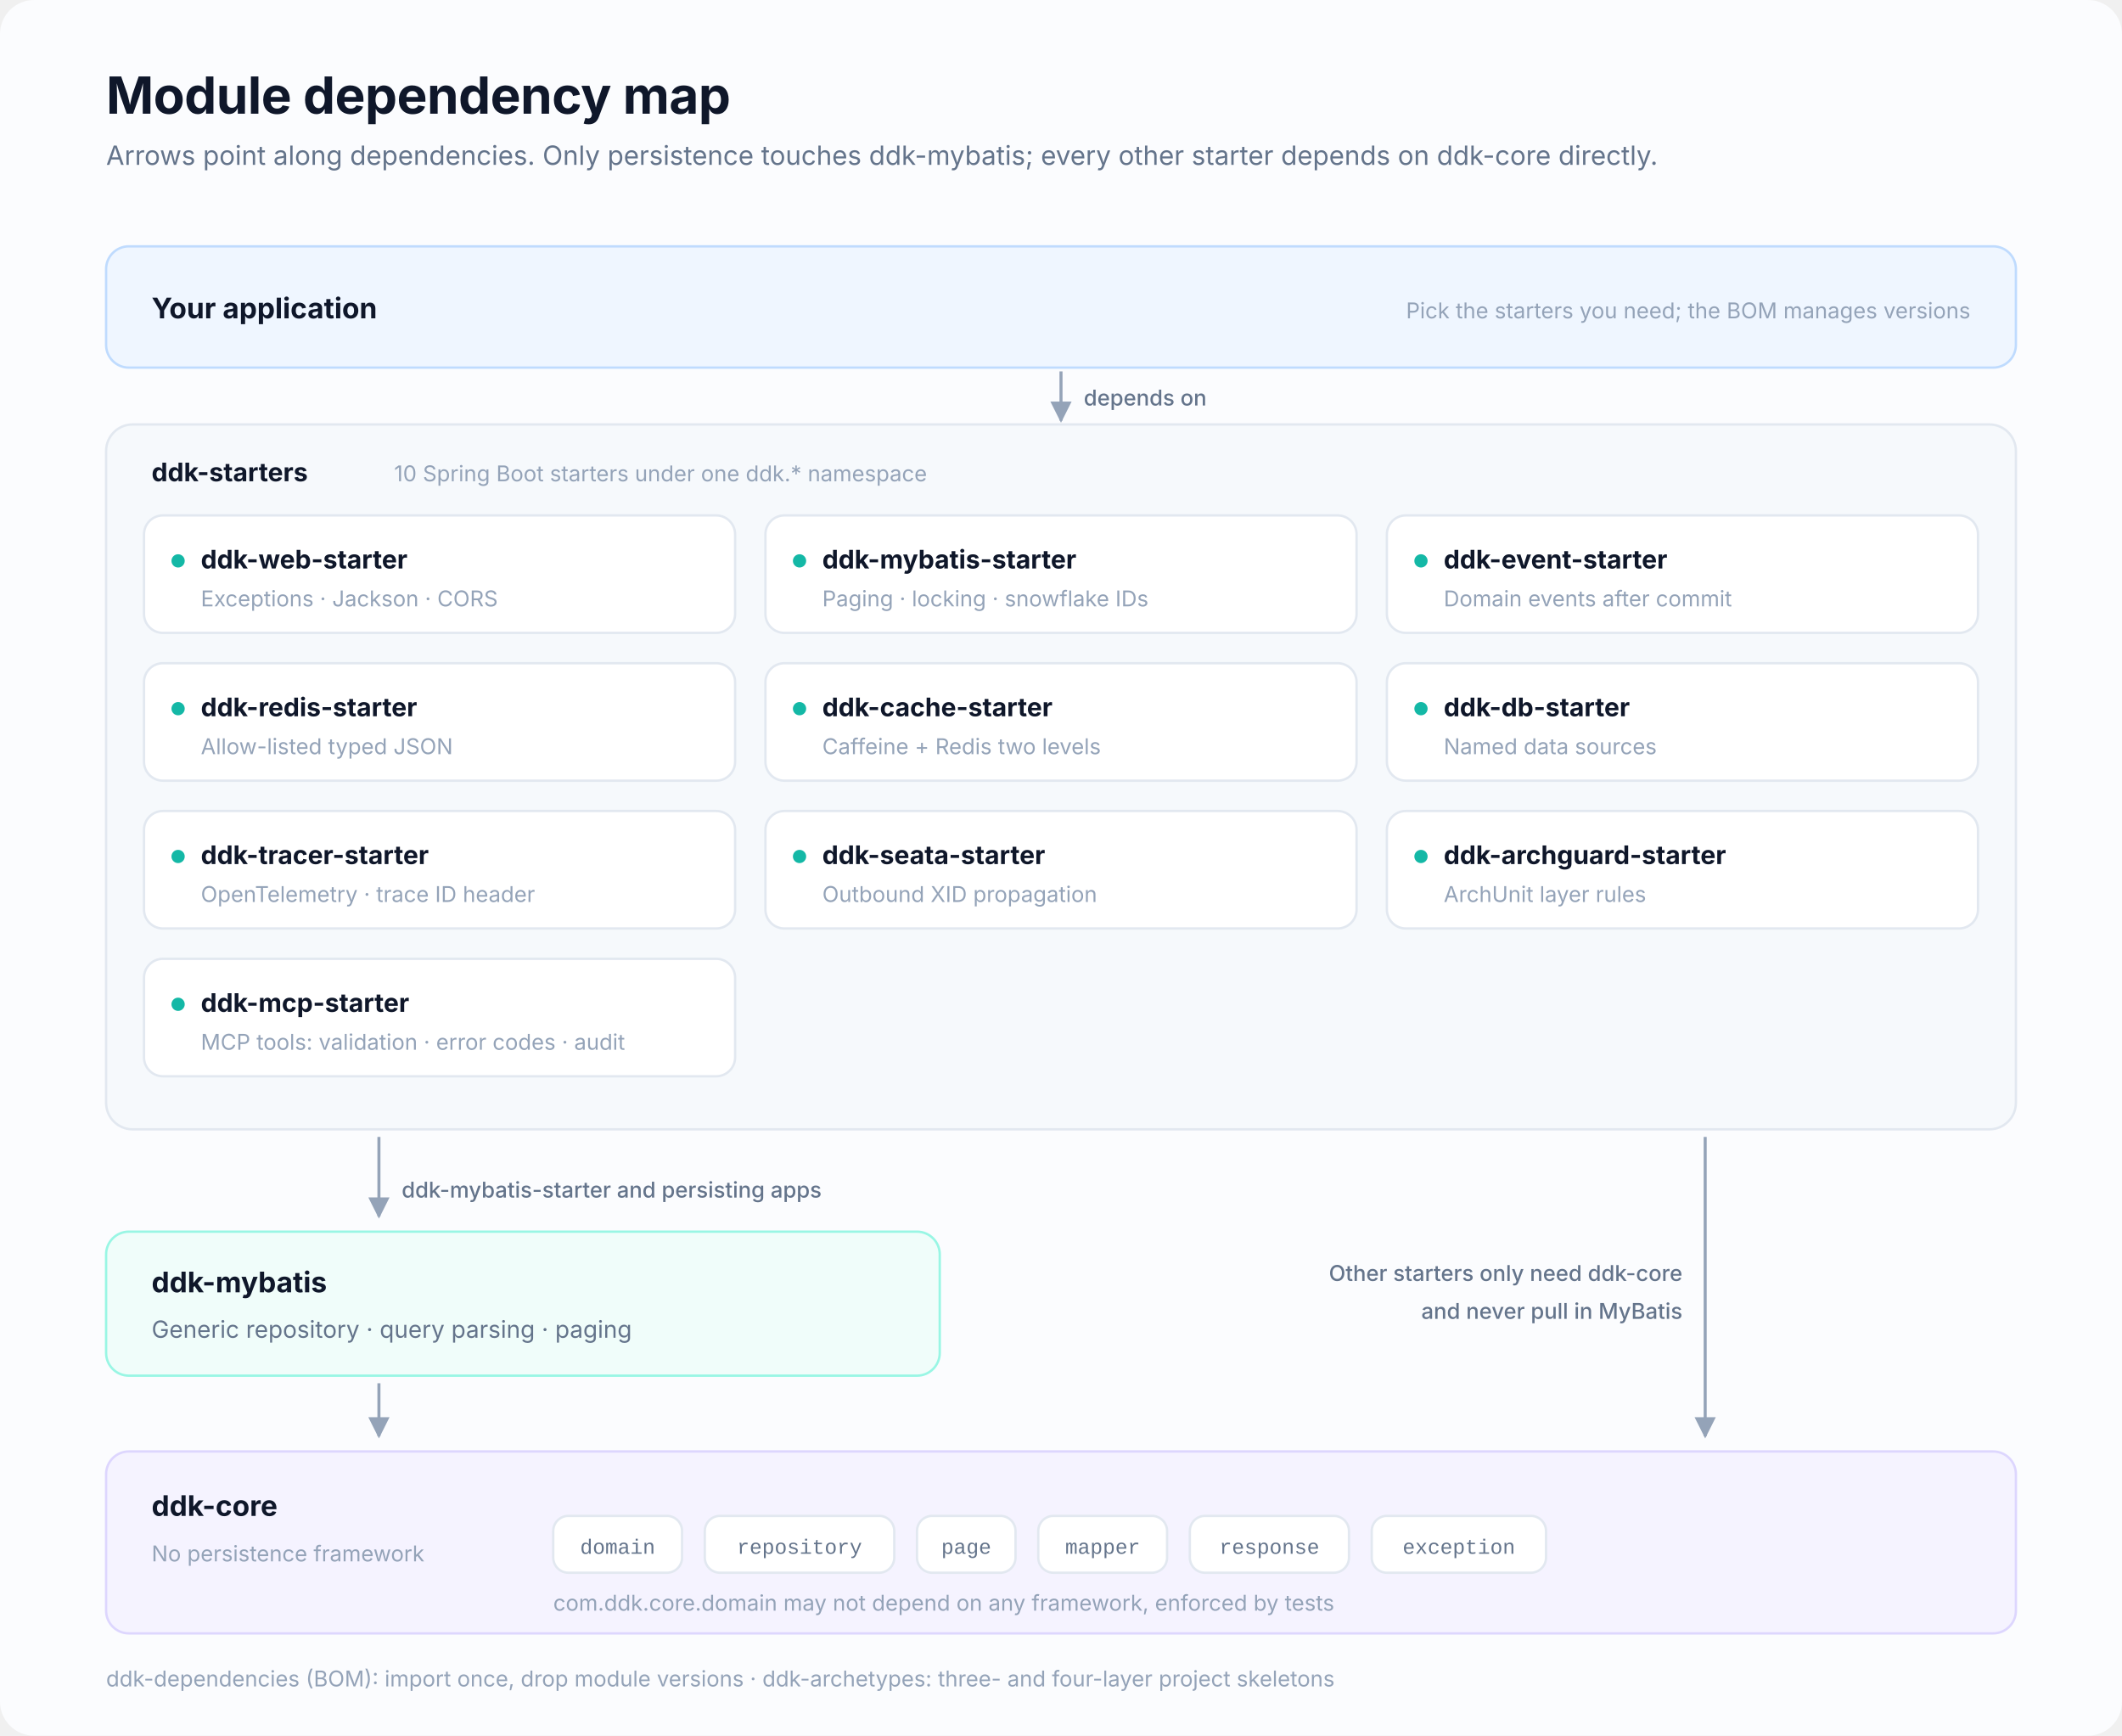
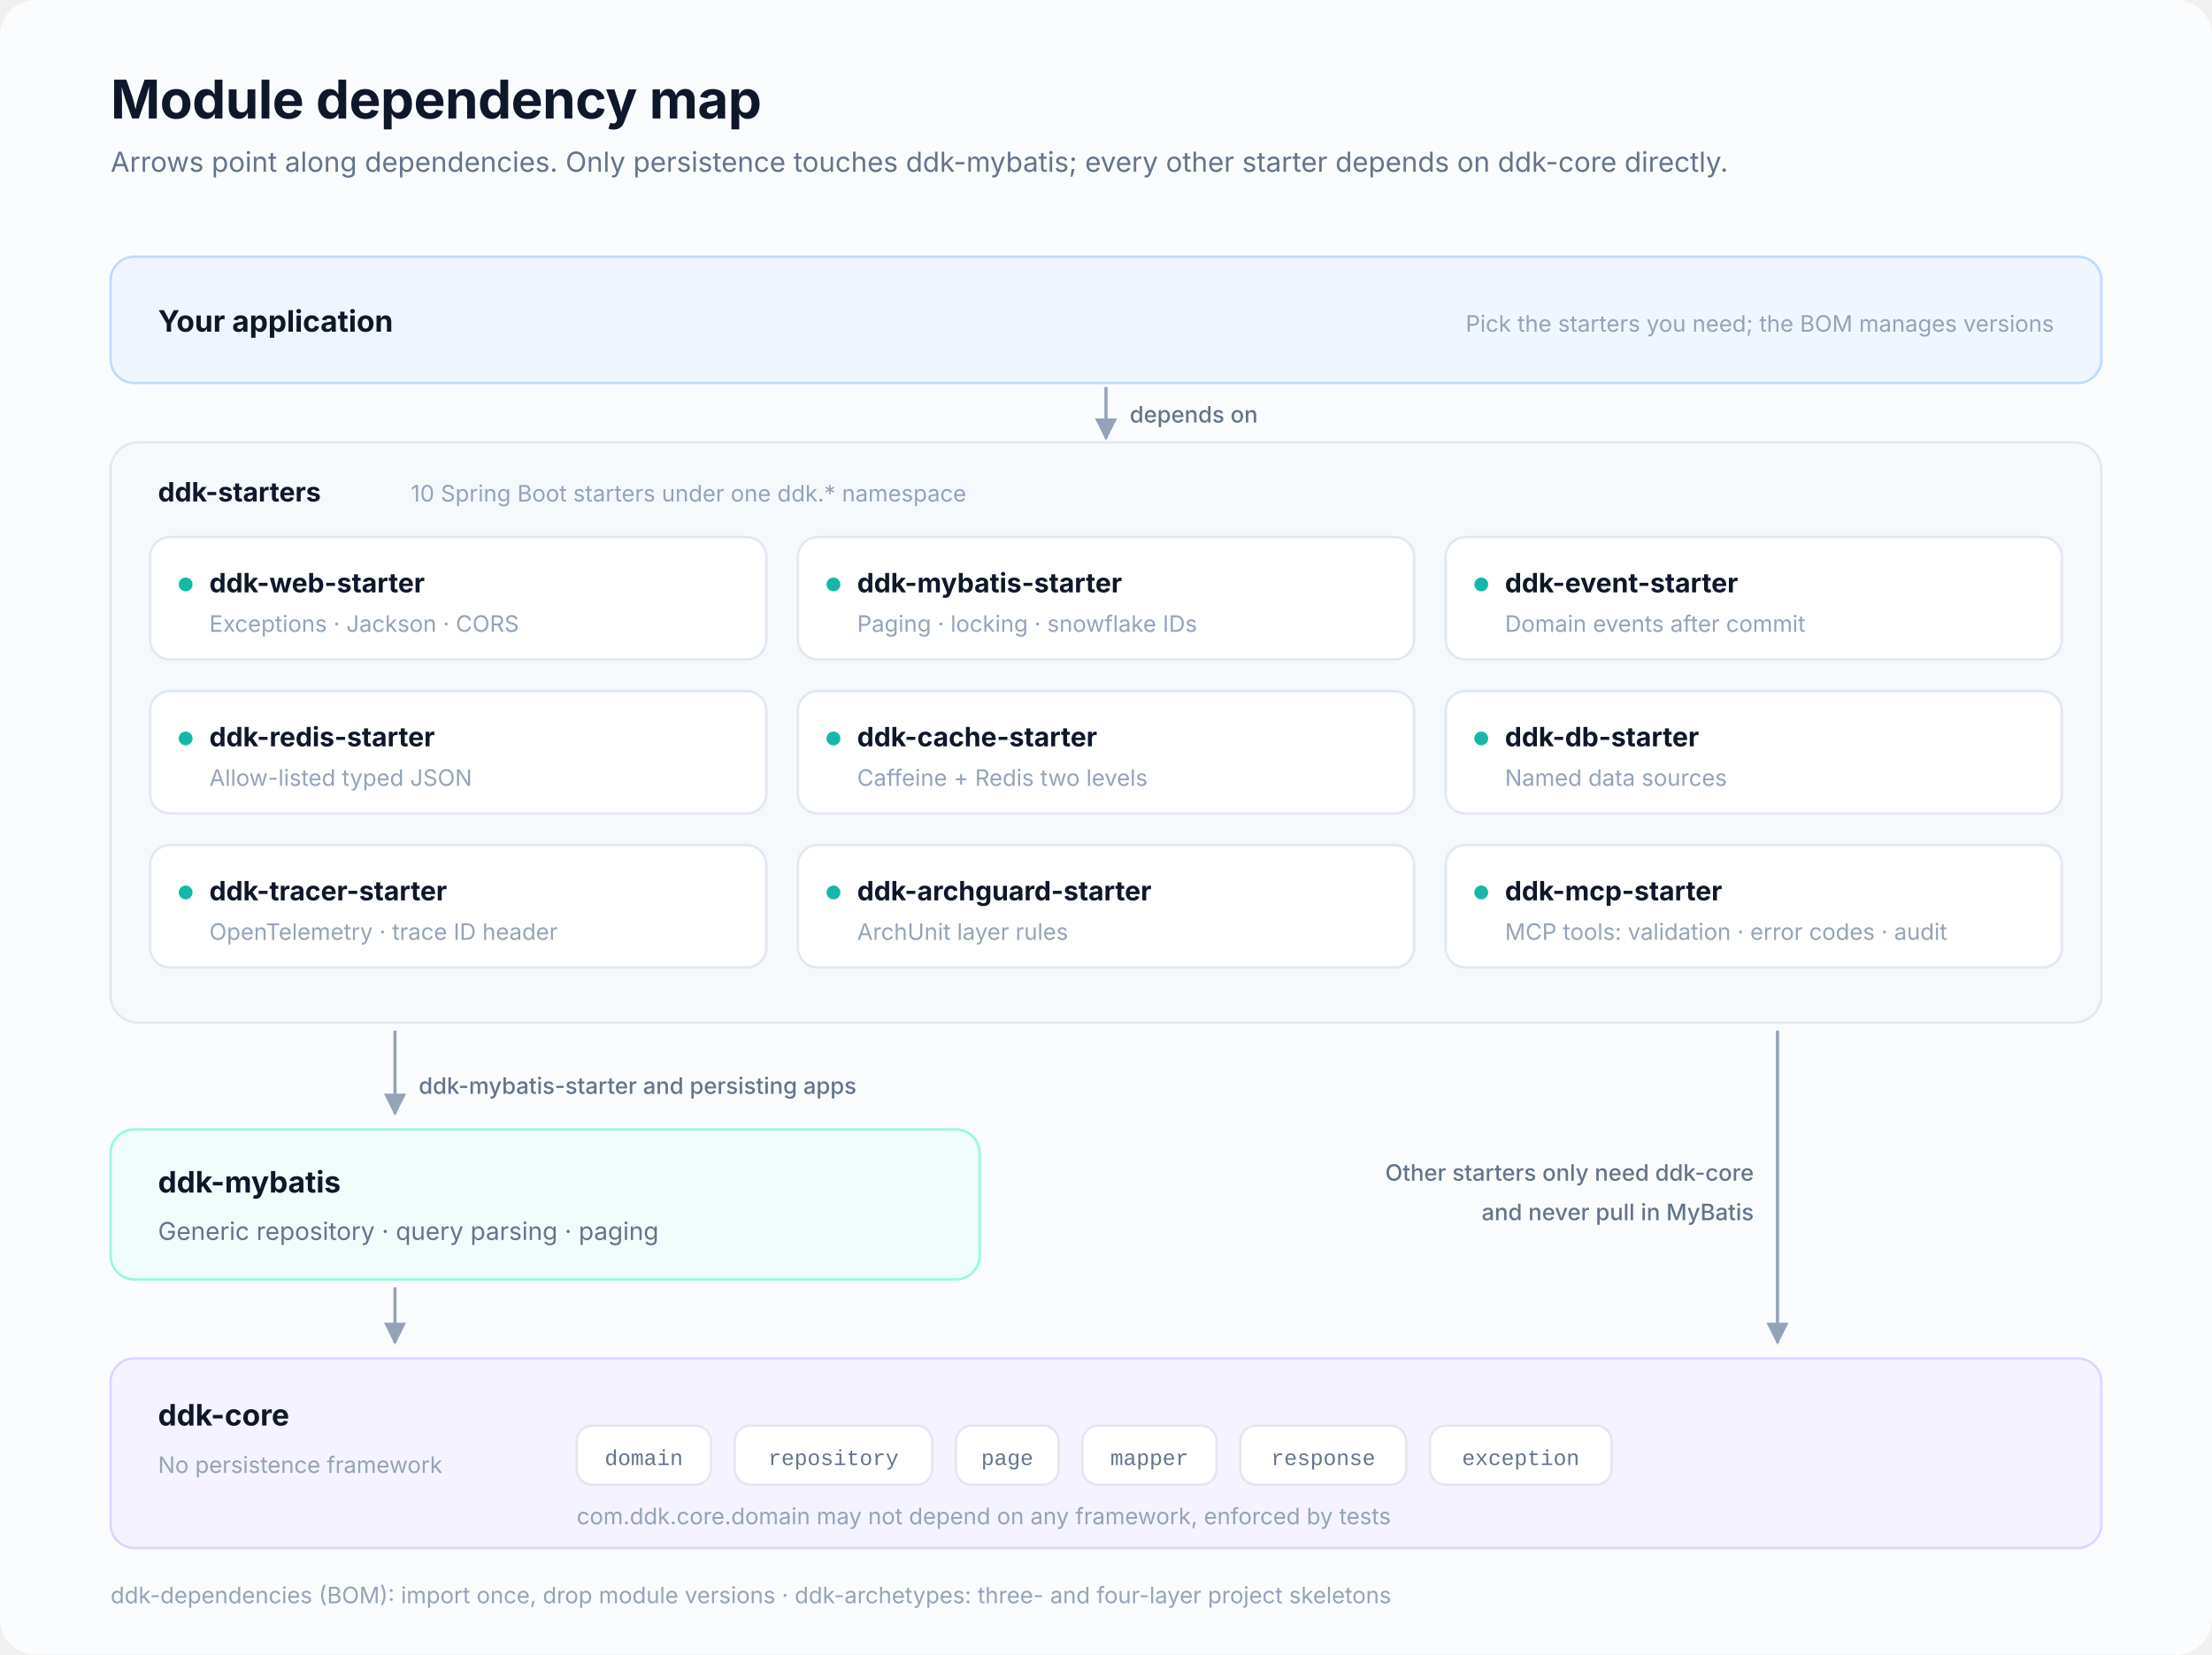
- <svg xmlns="http://www.w3.org/2000/svg" viewBox="0 0 1120 916" width="1120" height="916" role="img" aria-labelledby="ttl dsc" style="max-width:100%;height:auto">
+ <svg xmlns="http://www.w3.org/2000/svg" viewBox="0 0 1120 838" width="1120" height="838" role="img" aria-labelledby="ttl dsc" style="max-width:100%;height:auto">
  <defs>
    <marker id="ar" viewBox="0 0 10 10" refX="9" refY="5" markerWidth="7" markerHeight="7" orient="auto-start-reverse">
      <path class="mk" d="M0 0 L10 5 L0 10 z" />
    </marker>
    <marker id="ar-b" viewBox="0 0 10 10" refX="9" refY="5" markerWidth="7" markerHeight="7" orient="auto-start-reverse">
      <path class="mk-b" d="M0 0 L10 5 L0 10 z" />
    </marker>
    <marker id="ar-v" viewBox="0 0 10 10" refX="9" refY="5" markerWidth="7" markerHeight="7" orient="auto-start-reverse">
      <path class="mk-v" d="M0 0 L10 5 L0 10 z" />
    </marker>
  </defs>
  <style>
    text{font-family:-apple-system,BlinkMacSystemFont,"Segoe UI","PingFang SC","Hiragino Sans GB","Microsoft YaHei",Inter,Roboto,sans-serif;}
    .bg{fill:#FBFCFE}
    .title{font-size:27px;font-weight:700;fill:#0F172A;letter-spacing:-.2px}
    .sub{font-size:14px;font-weight:400;fill:#64748B}
    .kicker{font-size:11.5px;font-weight:700;fill:#94A3B8;letter-spacing:1.4px}
    .lbl{font-size:15px;font-weight:650;fill:#0F172A}
    .lbl-sm{font-size:13.5px;font-weight:650;fill:#0F172A}
    .txt{font-size:12.5px;font-weight:400;fill:#64748B}
    .txt-xs{font-size:11.5px;font-weight:400;fill:#94A3B8}
    .mono{font-family:ui-monospace,SFMono-Regular,Menlo,Consolas,"Liberation Mono",monospace;font-size:12px;font-weight:500;fill:#334155}
    .mono-sm{font-family:ui-monospace,SFMono-Regular,Menlo,Consolas,"Liberation Mono",monospace;font-size:11px;font-weight:500;fill:#64748B}
    .edgelbl{font-size:11.5px;font-weight:500;fill:#64748B}

    .card{fill:#FFFFFF;stroke:#E2E8F0;stroke-width:1.25}
    .group{fill:#F1F5F9;fill-opacity:.55;stroke:#E2E8F0;stroke-width:1.25}
    .blue{fill:#EFF6FF;stroke:#BFDBFE;stroke-width:1.25}
    .teal{fill:#F0FDFA;stroke:#99F6E4;stroke-width:1.25}
    .violet{fill:#F5F3FF;stroke:#DDD6FE;stroke-width:1.25}
    .amber{fill:#FFFBEB;stroke:#FDE68A;stroke-width:1.25}
    .rose{fill:#FFF1F2;stroke:#FECDD3;stroke-width:1.25}
    .slate{fill:#F8FAFC;stroke:#E2E8F0;stroke-width:1.25}

    .t-blue{fill:#1D4ED8} .t-teal{fill:#0F766E} .t-violet{fill:#6D28D9}
    .t-amber{fill:#B45309} .t-rose{fill:#BE123C} .t-ink{fill:#0F172A}

    .edge{stroke:#94A3B8;stroke-width:1.6;fill:none;marker-end:url(#ar)}
    .edge-b{stroke:#3B82F6;stroke-width:1.8;fill:none;marker-end:url(#ar-b)}
    .edge-v{stroke:#8B5CF6;stroke-width:1.6;fill:none;stroke-dasharray:6 5;marker-end:url(#ar-v)}
    .edge-x{stroke:#F43F5E;stroke-width:1.6;fill:none;stroke-dasharray:5 5}
    .rail{stroke:#E2E8F0;stroke-width:2;fill:none}
    .hair{stroke:#E2E8F0;stroke-width:1.25;fill:none}
    .mk{fill:#94A3B8} .mk-b{fill:#3B82F6} .mk-v{fill:#8B5CF6}

    @media (prefers-color-scheme: dark) {
      .bg{fill:#0B1120}
      .title{fill:#F1F5F9} .sub{fill:#94A3B8} .kicker{fill:#64748B}
      .lbl,.lbl-sm{fill:#E2E8F0} .txt{fill:#94A3B8} .txt-xs{fill:#64748B}
      .mono{fill:#CBD5E1} .mono-sm{fill:#94A3B8} .edgelbl{fill:#94A3B8}
      .card{fill:#111827;stroke:#283548}
      .group{fill:#0F172A;fill-opacity:.7;stroke:#1E293B}
      .blue{fill:#111E38;stroke:#1E40AF}
      .teal{fill:#0C2620;stroke:#115E59}
      .violet{fill:#1A1333;stroke:#5B21B6}
      .amber{fill:#271B08;stroke:#92400E}
      .rose{fill:#2A0F17;stroke:#9F1239}
      .slate{fill:#131C2B;stroke:#283548}
      .t-blue{fill:#93C5FD} .t-teal{fill:#5EEAD4} .t-violet{fill:#C4B5FD}
      .t-amber{fill:#FCD34D} .t-rose{fill:#FDA4AF} .t-ink{fill:#E2E8F0}
      .edge{stroke:#64748B} .edge-b{stroke:#60A5FA} .edge-v{stroke:#A78BFA}
      .edge-x{stroke:#FB7185}
      .rail{stroke:#1E293B} .hair{stroke:#1E293B}
      .mk{fill:#64748B} .mk-b{fill:#60A5FA} .mk-v{fill:#A78BFA}
    }
</style>
-   <rect class="bg" width="1120" height="916" rx="18" />
+   <rect class="bg" width="1120" height="838" rx="18" />
  <text class="title" x="56" y="60">Module dependency map</text>
  <text class="sub" x="56" y="87">Arrows point along dependencies. Only persistence touches ddk-mybatis; every other starter depends on ddk-core directly.</text>
  <rect x="56" y="130" width="1008" height="64" rx="12" class="blue" />
  <text class="lbl" x="80" y="168">Your application</text>
  <text class="txt-xs" x="1040" y="168" text-anchor="end">Pick the starters you need; the BOM manages versions</text>
  <path class="edge" d="M560 196 L560 222" />
  <text class="edgelbl" x="572" y="214">depends on</text>
-   <rect x="56" y="224" width="1008" height="372" rx="14" class="group" />
+   <rect x="56" y="224" width="1008" height="294" rx="14" class="group" />
  <text class="lbl-sm" x="80" y="254">ddk-starters</text>
  <text class="txt-xs" x="208" y="254">10 Spring Boot starters under one ddk.* namespace</text>
  <rect x="76" y="272" width="312" height="62" rx="10" class="card" />
  <circle cx="94" cy="296" r="3.5" fill="#14B8A6" />
  <text class="lbl-sm" x="106" y="300">ddk-web-starter</text>
  <text class="txt-xs" x="106" y="320">Exceptions · Jackson · CORS</text>
  <rect x="404" y="272" width="312" height="62" rx="10" class="card" />
  <circle cx="422" cy="296" r="3.5" fill="#14B8A6" />
  <text class="lbl-sm" x="434" y="300">ddk-mybatis-starter</text>
  <text class="txt-xs" x="434" y="320">Paging · locking · snowflake IDs</text>
  <rect x="732" y="272" width="312" height="62" rx="10" class="card" />
  <circle cx="750" cy="296" r="3.5" fill="#14B8A6" />
  <text class="lbl-sm" x="762" y="300">ddk-event-starter</text>
  <text class="txt-xs" x="762" y="320">Domain events after commit</text>
  <rect x="76" y="350" width="312" height="62" rx="10" class="card" />
  <circle cx="94" cy="374" r="3.5" fill="#14B8A6" />
  <text class="lbl-sm" x="106" y="378">ddk-redis-starter</text>
  <text class="txt-xs" x="106" y="398">Allow-listed typed JSON</text>
  <rect x="404" y="350" width="312" height="62" rx="10" class="card" />
  <circle cx="422" cy="374" r="3.5" fill="#14B8A6" />
  <text class="lbl-sm" x="434" y="378">ddk-cache-starter</text>
  <text class="txt-xs" x="434" y="398">Caffeine + Redis two levels</text>
  <rect x="732" y="350" width="312" height="62" rx="10" class="card" />
  <circle cx="750" cy="374" r="3.5" fill="#14B8A6" />
  <text class="lbl-sm" x="762" y="378">ddk-db-starter</text>
  <text class="txt-xs" x="762" y="398">Named data sources</text>
  <rect x="76" y="428" width="312" height="62" rx="10" class="card" />
  <circle cx="94" cy="452" r="3.5" fill="#14B8A6" />
  <text class="lbl-sm" x="106" y="456">ddk-tracer-starter</text>
  <text class="txt-xs" x="106" y="476">OpenTelemetry · trace ID header</text>
  <rect x="404" y="428" width="312" height="62" rx="10" class="card" />
  <circle cx="422" cy="452" r="3.5" fill="#14B8A6" />
-   <text class="lbl-sm" x="434" y="456">ddk-seata-starter</text>
-   <text class="txt-xs" x="434" y="476">Outbound XID propagation</text>
+   <text class="lbl-sm" x="434" y="456">ddk-archguard-starter</text>
+   <text class="txt-xs" x="434" y="476">ArchUnit layer rules</text>
  <rect x="732" y="428" width="312" height="62" rx="10" class="card" />
  <circle cx="750" cy="452" r="3.5" fill="#14B8A6" />
-   <text class="lbl-sm" x="762" y="456">ddk-archguard-starter</text>
-   <text class="txt-xs" x="762" y="476">ArchUnit layer rules</text>
-   <rect x="76" y="506" width="312" height="62" rx="10" class="card" />
-   <circle cx="94" cy="530" r="3.5" fill="#14B8A6" />
-   <text class="lbl-sm" x="106" y="534">ddk-mcp-starter</text>
-   <text class="txt-xs" x="106" y="554">MCP tools: validation · error codes · audit</text>
-   <rect x="56" y="650" width="440" height="76" rx="12" class="teal" />
-   <text class="lbl" x="80" y="682">ddk-mybatis</text>
-   <text class="txt" x="80" y="706">Generic repository · query parsing · paging</text>
-   <path class="edge" d="M200 600 L200 642" />
-   <text class="edgelbl" x="212" y="632">ddk-mybatis-starter and persisting apps</text>
-   <rect x="56" y="766" width="1008" height="96" rx="12" class="violet" />
-   <text class="lbl" x="80" y="800">ddk-core</text>
-   <text class="txt-xs" x="80" y="824">No persistence framework</text>
-   <rect x="292" y="800" width="68" height="30" rx="8" class="card" />
-   <text class="mono-sm" x="326.0" y="820" text-anchor="middle">domain</text>
-   <rect x="372" y="800" width="100" height="30" rx="8" class="card" />
-   <text class="mono-sm" x="422.0" y="820" text-anchor="middle">repository</text>
-   <rect x="484" y="800" width="52" height="30" rx="8" class="card" />
-   <text class="mono-sm" x="510.0" y="820" text-anchor="middle">page</text>
-   <rect x="548" y="800" width="68" height="30" rx="8" class="card" />
-   <text class="mono-sm" x="582.0" y="820" text-anchor="middle">mapper</text>
-   <rect x="628" y="800" width="84" height="30" rx="8" class="card" />
-   <text class="mono-sm" x="670.0" y="820" text-anchor="middle">response</text>
-   <rect x="724" y="800" width="92" height="30" rx="8" class="card" />
-   <text class="mono-sm" x="770.0" y="820" text-anchor="middle">exception</text>
-   <text class="txt-xs" x="292" y="850">com.ddk.core.domain may not depend on any framework, enforced by tests</text>
-   <path class="edge" d="M200 730 L200 758" />
-   <path class="edge" d="M900 600 L900 758" />
-   <text class="edgelbl" x="888" y="676" text-anchor="end">Other starters only need ddk-core</text>
-   <text class="edgelbl" x="888" y="696" text-anchor="end">and never pull in MyBatis</text>
-   <text class="txt-xs" x="56" y="890">ddk-dependencies (BOM): import once, drop module versions   ·   ddk-archetypes: three- and four-layer project skeletons</text>
+   <text class="lbl-sm" x="762" y="456">ddk-mcp-starter</text>
+   <text class="txt-xs" x="762" y="476">MCP tools: validation · error codes · audit</text>
+   <g transform="translate(0,-78)">
+     <rect x="56" y="650" width="440" height="76" rx="12" class="teal" />
+     <text class="lbl" x="80" y="682">ddk-mybatis</text>
+     <text class="txt" x="80" y="706">Generic repository · query parsing · paging</text>
+     <path class="edge" d="M200 600 L200 642" />
+     <text class="edgelbl" x="212" y="632">ddk-mybatis-starter and persisting apps</text>
+     <rect x="56" y="766" width="1008" height="96" rx="12" class="violet" />
+     <text class="lbl" x="80" y="800">ddk-core</text>
+     <text class="txt-xs" x="80" y="824">No persistence framework</text>
+     <rect x="292" y="800" width="68" height="30" rx="8" class="card" />
+     <text class="mono-sm" x="326.0" y="820" text-anchor="middle">domain</text>
+     <rect x="372" y="800" width="100" height="30" rx="8" class="card" />
+     <text class="mono-sm" x="422.0" y="820" text-anchor="middle">repository</text>
+     <rect x="484" y="800" width="52" height="30" rx="8" class="card" />
+     <text class="mono-sm" x="510.0" y="820" text-anchor="middle">page</text>
+     <rect x="548" y="800" width="68" height="30" rx="8" class="card" />
+     <text class="mono-sm" x="582.0" y="820" text-anchor="middle">mapper</text>
+     <rect x="628" y="800" width="84" height="30" rx="8" class="card" />
+     <text class="mono-sm" x="670.0" y="820" text-anchor="middle">response</text>
+     <rect x="724" y="800" width="92" height="30" rx="8" class="card" />
+     <text class="mono-sm" x="770.0" y="820" text-anchor="middle">exception</text>
+     <text class="txt-xs" x="292" y="850">com.ddk.core.domain may not depend on any framework, enforced by tests</text>
+     <path class="edge" d="M200 730 L200 758" />
+     <path class="edge" d="M900 600 L900 758" />
+     <text class="edgelbl" x="888" y="676" text-anchor="end">Other starters only need ddk-core</text>
+     <text class="edgelbl" x="888" y="696" text-anchor="end">and never pull in MyBatis</text>
+     <text class="txt-xs" x="56" y="890">ddk-dependencies (BOM): import once, drop module versions   ·   ddk-archetypes: three- and four-layer project skeletons</text>
+   </g>
</svg>
